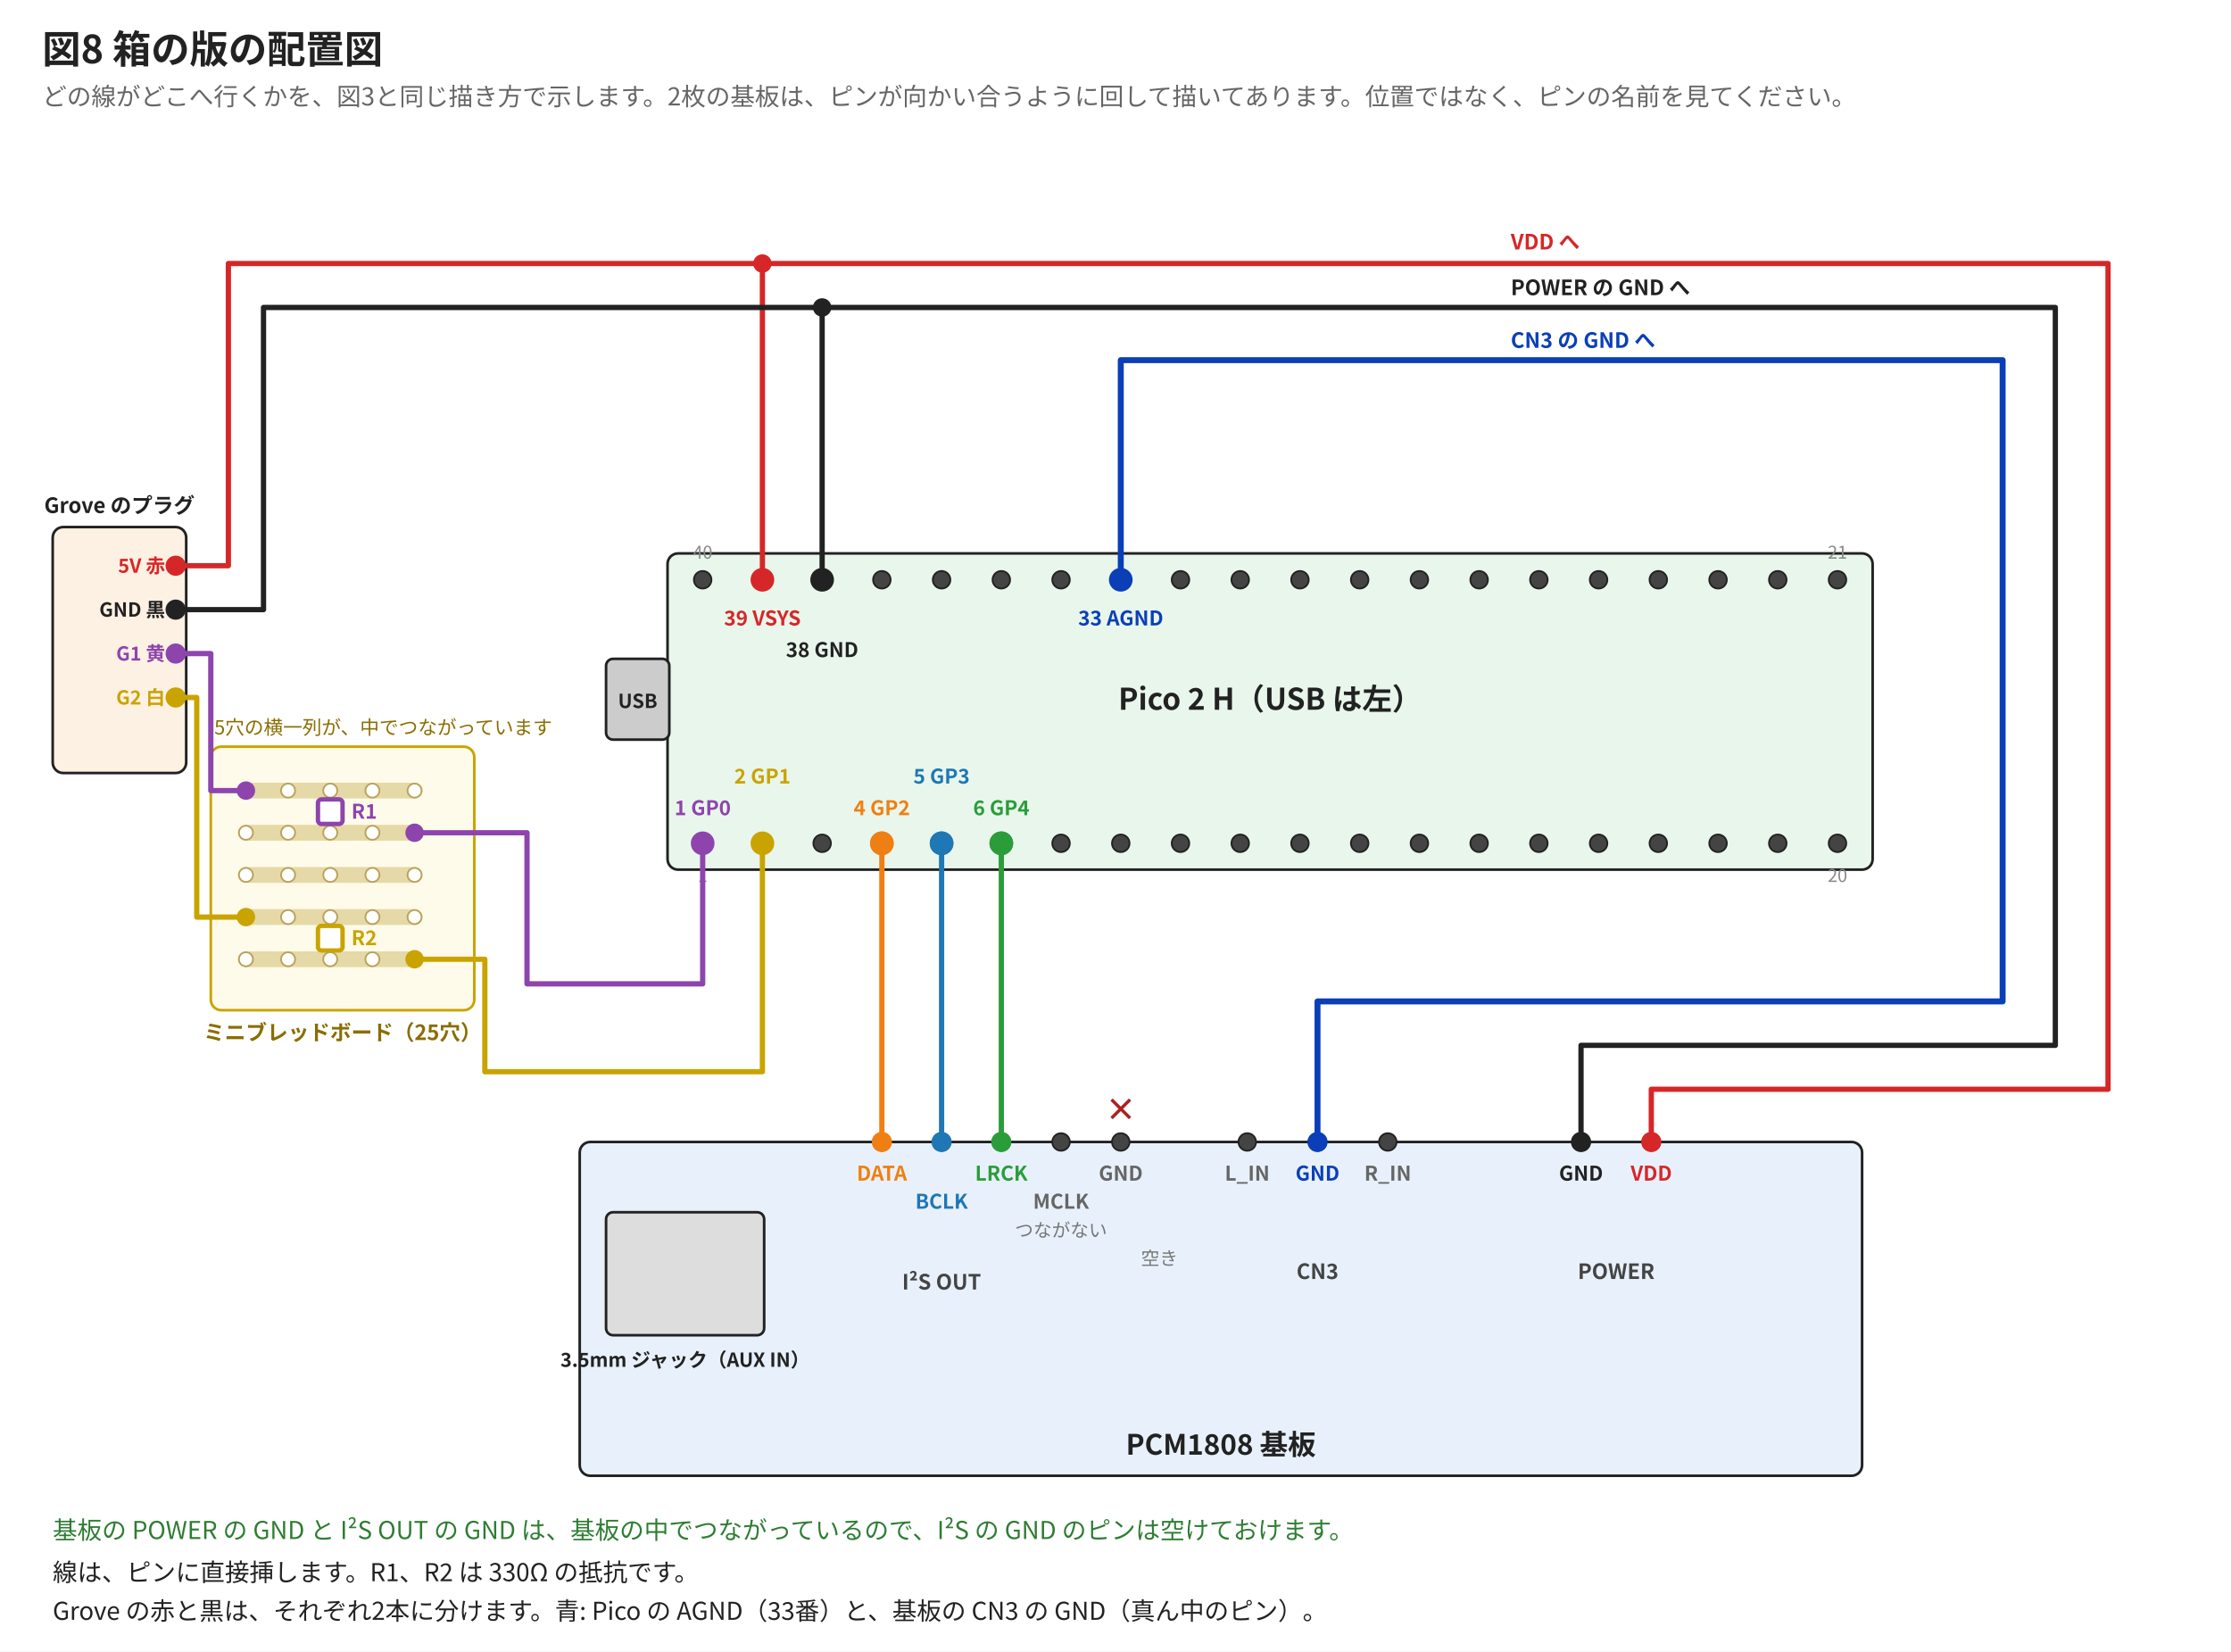
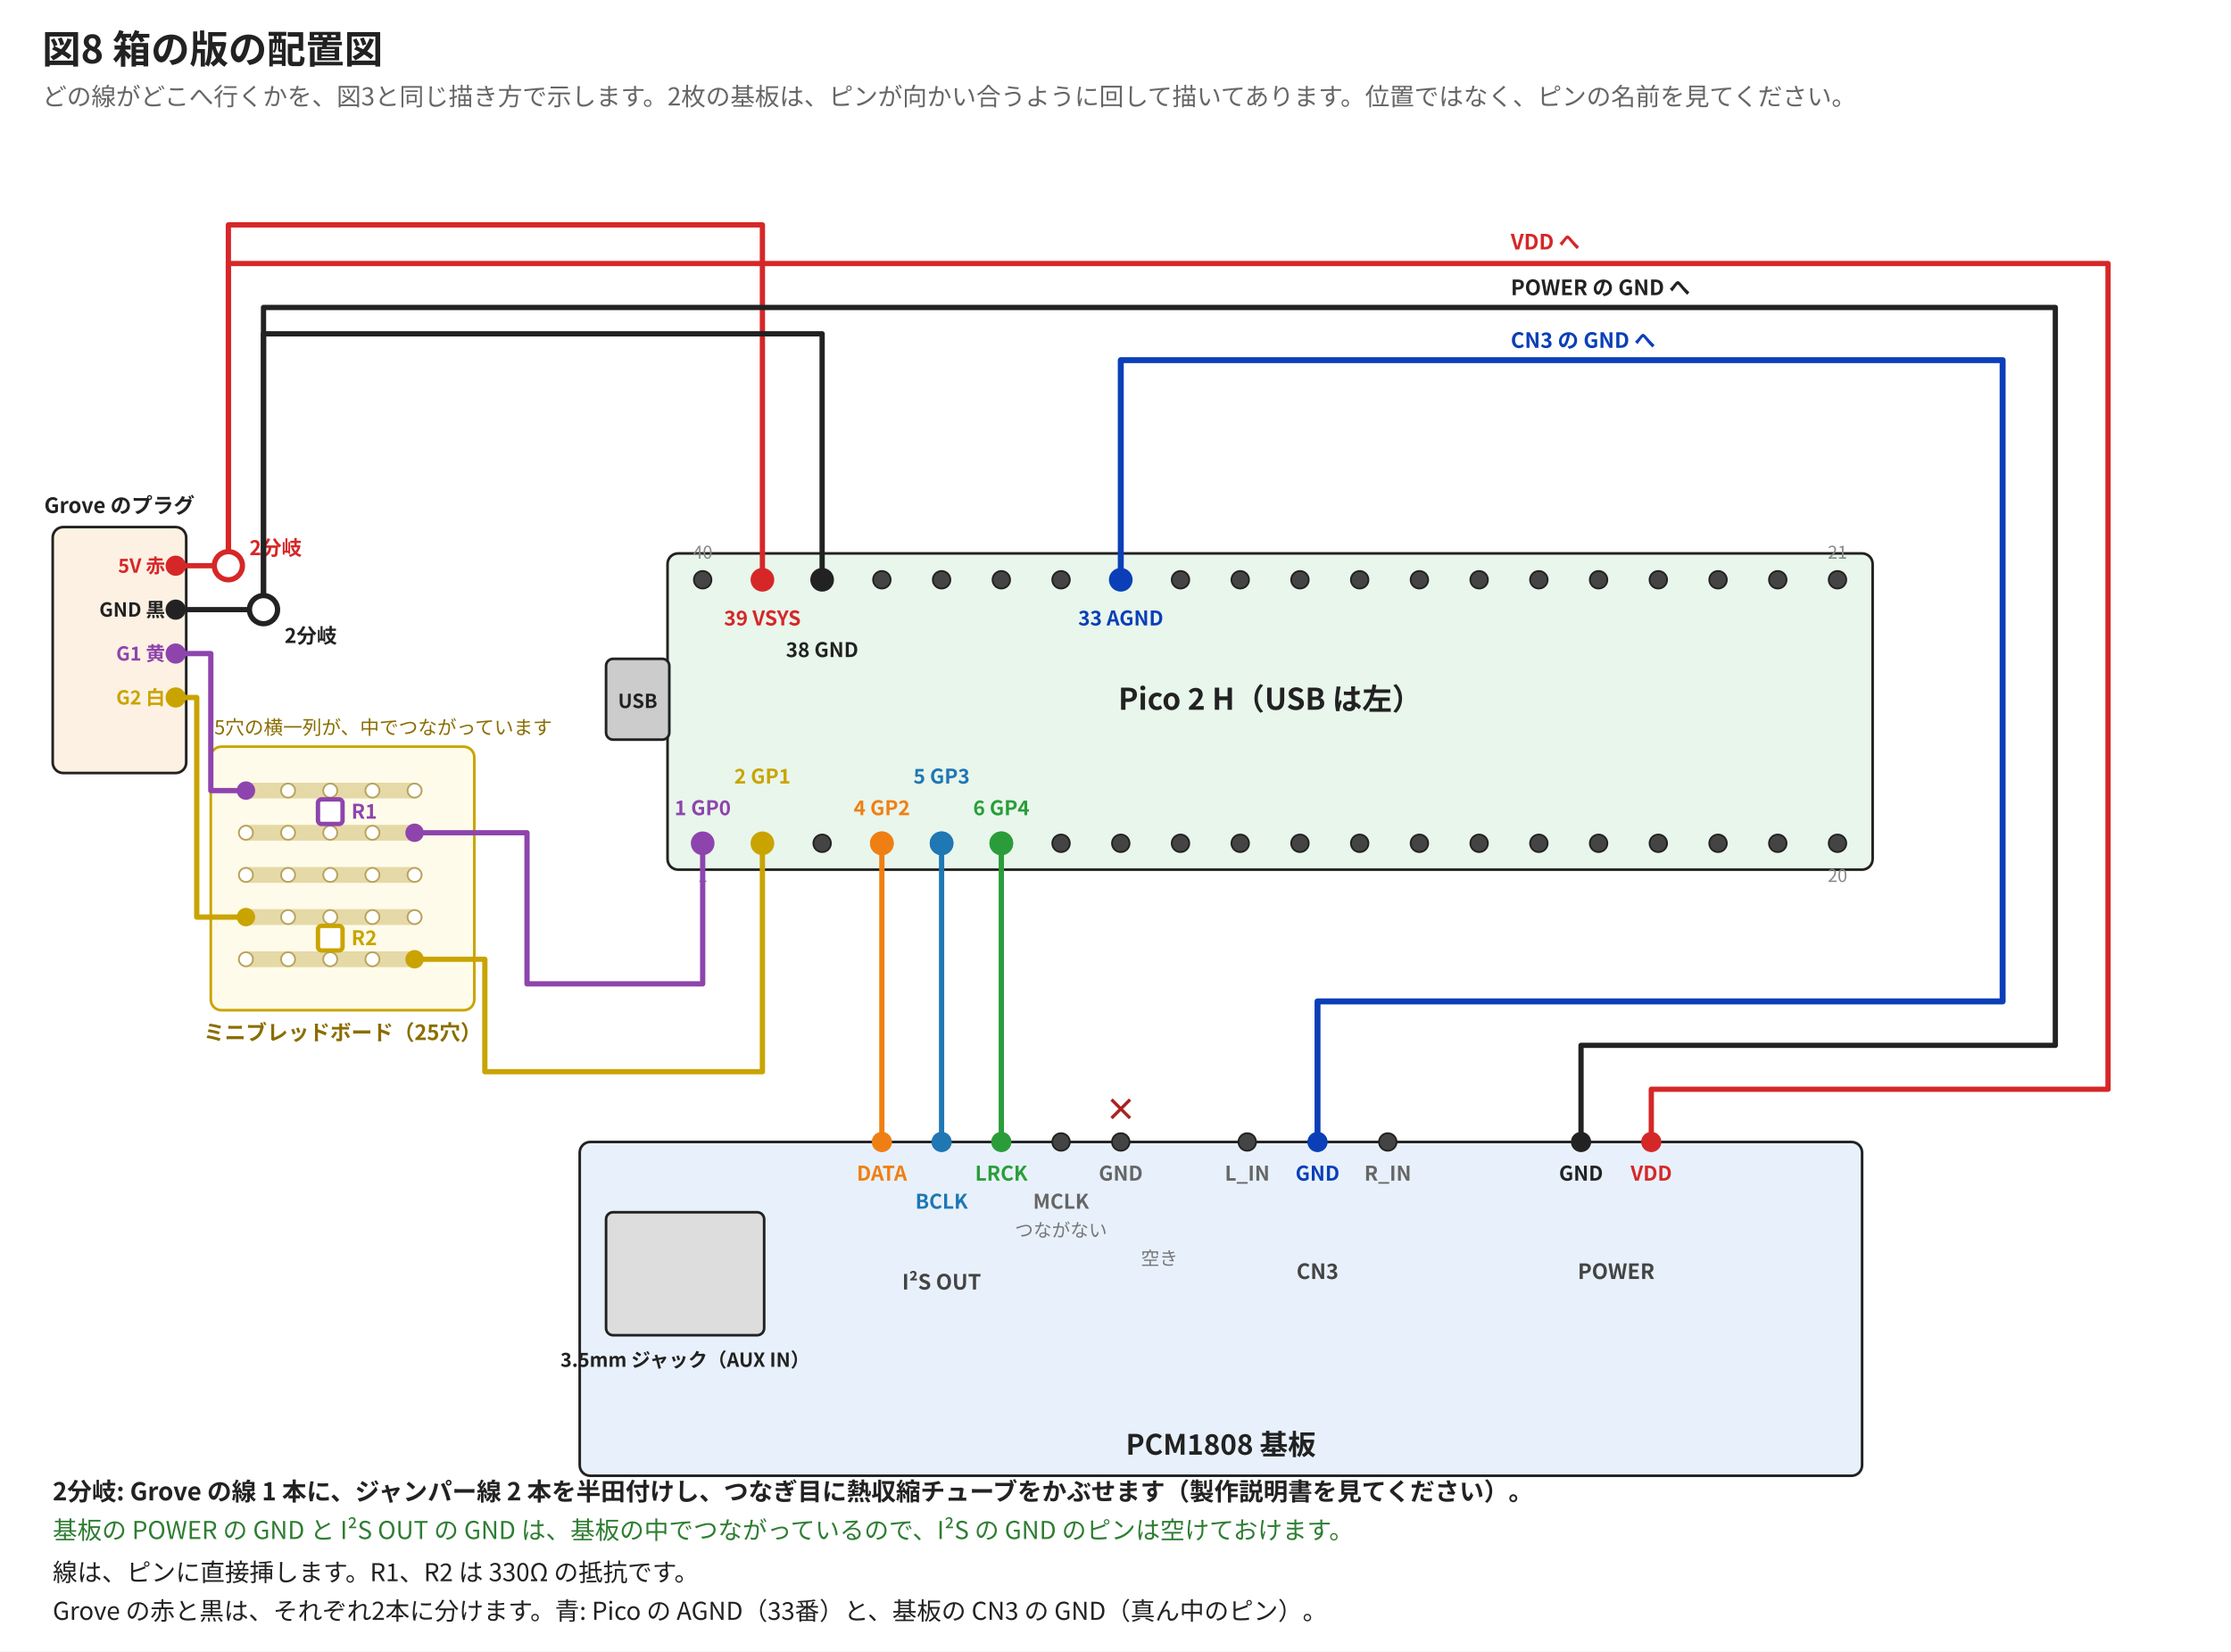
<svg xmlns="http://www.w3.org/2000/svg" viewBox="0 0 1270 940" width="1270" height="940" font-family="'Hiragino Sans','Hiragino Kaku Gothic ProN','Noto Sans CJK JP','Noto Sans JP','Yu Gothic',Meiryo,sans-serif" role="img" aria-label="図8  箱の版の配置図">
  <rect width="1270" height="940" fill="#ffffff" />
  <text x="24" y="36" font-size="22" fill="#222" text-anchor="start" font-weight="700">図8  箱の版の配置図</text>
  <text x="24" y="60" font-size="14" fill="#666" text-anchor="start" font-weight="400">どの線がどこへ行くかを、図3と同じ描き方で示します。2枚の基板は、ピンが向かい合うように回して描いてあります。位置ではなく、ピンの名前を見てください。</text>
  <rect x="380" y="315" width="686" height="180" rx="6" fill="#e9f6ec" stroke="#222" stroke-width="1.5" />
  <rect x="345" y="375" width="36" height="46" rx="4" fill="#ccc" stroke="#222" stroke-width="1.5" />
  <text x="363" y="403" font-size="11" fill="#222" text-anchor="middle" font-weight="700">USB</text>
  <text x="723" y="404" font-size="17" fill="#222" text-anchor="middle" font-weight="700">Pico 2 H（USB は左）</text>
  <circle cx="400" cy="330" r="5" fill="#444" stroke="#222" stroke-width="1" />
  <circle cx="400" cy="480" r="5" fill="#444" stroke="#222" stroke-width="1" />
  <circle cx="434" cy="330" r="5" fill="#444" stroke="#222" stroke-width="1" />
  <circle cx="434" cy="480" r="5" fill="#444" stroke="#222" stroke-width="1" />
  <circle cx="468" cy="330" r="5" fill="#444" stroke="#222" stroke-width="1" />
  <circle cx="468" cy="480" r="5" fill="#444" stroke="#222" stroke-width="1" />
  <circle cx="502" cy="330" r="5" fill="#444" stroke="#222" stroke-width="1" />
  <circle cx="502" cy="480" r="5" fill="#444" stroke="#222" stroke-width="1" />
  <circle cx="536" cy="330" r="5" fill="#444" stroke="#222" stroke-width="1" />
  <circle cx="536" cy="480" r="5" fill="#444" stroke="#222" stroke-width="1" />
  <circle cx="570" cy="330" r="5" fill="#444" stroke="#222" stroke-width="1" />
  <circle cx="570" cy="480" r="5" fill="#444" stroke="#222" stroke-width="1" />
  <circle cx="604" cy="330" r="5" fill="#444" stroke="#222" stroke-width="1" />
  <circle cx="604" cy="480" r="5" fill="#444" stroke="#222" stroke-width="1" />
  <circle cx="638" cy="330" r="5" fill="#444" stroke="#222" stroke-width="1" />
  <circle cx="638" cy="480" r="5" fill="#444" stroke="#222" stroke-width="1" />
  <circle cx="672" cy="330" r="5" fill="#444" stroke="#222" stroke-width="1" />
  <circle cx="672" cy="480" r="5" fill="#444" stroke="#222" stroke-width="1" />
  <circle cx="706" cy="330" r="5" fill="#444" stroke="#222" stroke-width="1" />
  <circle cx="706" cy="480" r="5" fill="#444" stroke="#222" stroke-width="1" />
  <circle cx="740" cy="330" r="5" fill="#444" stroke="#222" stroke-width="1" />
  <circle cx="740" cy="480" r="5" fill="#444" stroke="#222" stroke-width="1" />
  <circle cx="774" cy="330" r="5" fill="#444" stroke="#222" stroke-width="1" />
  <circle cx="774" cy="480" r="5" fill="#444" stroke="#222" stroke-width="1" />
  <circle cx="808" cy="330" r="5" fill="#444" stroke="#222" stroke-width="1" />
  <circle cx="808" cy="480" r="5" fill="#444" stroke="#222" stroke-width="1" />
  <circle cx="842" cy="330" r="5" fill="#444" stroke="#222" stroke-width="1" />
  <circle cx="842" cy="480" r="5" fill="#444" stroke="#222" stroke-width="1" />
  <circle cx="876" cy="330" r="5" fill="#444" stroke="#222" stroke-width="1" />
  <circle cx="876" cy="480" r="5" fill="#444" stroke="#222" stroke-width="1" />
  <circle cx="910" cy="330" r="5" fill="#444" stroke="#222" stroke-width="1" />
  <circle cx="910" cy="480" r="5" fill="#444" stroke="#222" stroke-width="1" />
  <circle cx="944" cy="330" r="5" fill="#444" stroke="#222" stroke-width="1" />
  <circle cx="944" cy="480" r="5" fill="#444" stroke="#222" stroke-width="1" />
  <circle cx="978" cy="330" r="5" fill="#444" stroke="#222" stroke-width="1" />
  <circle cx="978" cy="480" r="5" fill="#444" stroke="#222" stroke-width="1" />
  <circle cx="1012" cy="330" r="5" fill="#444" stroke="#222" stroke-width="1" />
  <circle cx="1012" cy="480" r="5" fill="#444" stroke="#222" stroke-width="1" />
  <circle cx="1046" cy="330" r="5" fill="#444" stroke="#222" stroke-width="1" />
  <circle cx="1046" cy="480" r="5" fill="#444" stroke="#222" stroke-width="1" />
  <circle cx="434" cy="330" r="6" fill="#d62728" stroke="#d62728" stroke-width="1.5" />
  <text x="434" y="356" font-size="11.5" fill="#d62728" text-anchor="middle" font-weight="700">39 VSYS</text>
  <circle cx="468" cy="330" r="6" fill="#222222" stroke="#222222" stroke-width="1.5" />
  <text x="468" y="374" font-size="11.5" fill="#222222" text-anchor="middle" font-weight="700">38 GND</text>
  <circle cx="638" cy="330" r="6" fill="#0b3fb8" stroke="#0b3fb8" stroke-width="1.5" />
  <text x="638" y="356" font-size="11.5" fill="#0b3fb8" text-anchor="middle" font-weight="700">33 AGND</text>
  <circle cx="400" cy="480" r="6" fill="#8e44ad" stroke="#8e44ad" stroke-width="1.5" />
  <text x="400" y="464" font-size="11.5" fill="#8e44ad" text-anchor="middle" font-weight="700">1 GP0</text>
  <circle cx="434" cy="480" r="6" fill="#c9a400" stroke="#c9a400" stroke-width="1.5" />
  <text x="434" y="446" font-size="11.5" fill="#c9a400" text-anchor="middle" font-weight="700">2 GP1</text>
  <circle cx="502" cy="480" r="6" fill="#f07f13" stroke="#f07f13" stroke-width="1.5" />
  <text x="502" y="464" font-size="11.5" fill="#f07f13" text-anchor="middle" font-weight="700">4 GP2</text>
  <circle cx="536" cy="480" r="6" fill="#1f77b4" stroke="#1f77b4" stroke-width="1.5" />
  <text x="536" y="446" font-size="11.5" fill="#1f77b4" text-anchor="middle" font-weight="700">5 GP3</text>
  <circle cx="570" cy="480" r="6" fill="#2a9d3a" stroke="#2a9d3a" stroke-width="1.5" />
  <text x="570" y="464" font-size="11.5" fill="#2a9d3a" text-anchor="middle" font-weight="700">6 GP4</text>
  <text x="400" y="318" font-size="10" fill="#888" text-anchor="middle" font-weight="400">40</text>
  <text x="1046" y="318" font-size="10" fill="#888" text-anchor="middle" font-weight="400">21</text>
  <text x="400" y="502" font-size="10" fill="#888" text-anchor="middle" font-weight="400">1</text>
  <text x="1046" y="502" font-size="10" fill="#888" text-anchor="middle" font-weight="400">20</text>
  <rect x="30" y="300" width="76" height="140" rx="6" fill="#fdf1e3" stroke="#222" stroke-width="1.5" />
  <text x="68" y="292" font-size="12" fill="#222" text-anchor="middle" font-weight="700">Grove のプラグ</text>
  <circle cx="100" cy="322" r="5" fill="#d62728" stroke="#d62728" stroke-width="1.5" />
  <text x="94" y="326" font-size="11" fill="#d62728" text-anchor="end" font-weight="700">5V 赤</text>
  <circle cx="100" cy="347" r="5" fill="#222222" stroke="#222222" stroke-width="1.5" />
  <text x="94" y="351" font-size="11" fill="#222222" text-anchor="end" font-weight="700">GND 黒</text>
  <circle cx="100" cy="372" r="5" fill="#8e44ad" stroke="#8e44ad" stroke-width="1.5" />
  <text x="94" y="376" font-size="11" fill="#8e44ad" text-anchor="end" font-weight="700">G1 黄</text>
  <circle cx="100" cy="397" r="5" fill="#c9a400" stroke="#c9a400" stroke-width="1.5" />
  <text x="94" y="401" font-size="11" fill="#c9a400" text-anchor="end" font-weight="700">G2 白</text>
  <rect x="120" y="425" width="150" height="150" rx="6" fill="#fffbea" stroke="#c9a400" stroke-width="1.5" />
  <text x="195" y="592" font-size="12" fill="#8a6d00" text-anchor="middle" font-weight="700">ミニブレッドボード（25穴）</text>
  <line x1="140" y1="450" x2="236" y2="450" stroke="#e5d9a8" stroke-width="9" stroke-linecap="round" />
  <circle cx="140" cy="450" r="4" fill="#fff" stroke="#b9a35a" stroke-width="1" />
  <circle cx="164" cy="450" r="4" fill="#fff" stroke="#b9a35a" stroke-width="1" />
  <circle cx="188" cy="450" r="4" fill="#fff" stroke="#b9a35a" stroke-width="1" />
  <circle cx="212" cy="450" r="4" fill="#fff" stroke="#b9a35a" stroke-width="1" />
  <circle cx="236" cy="450" r="4" fill="#fff" stroke="#b9a35a" stroke-width="1" />
  <line x1="140" y1="474" x2="236" y2="474" stroke="#e5d9a8" stroke-width="9" stroke-linecap="round" />
  <circle cx="140" cy="474" r="4" fill="#fff" stroke="#b9a35a" stroke-width="1" />
  <circle cx="164" cy="474" r="4" fill="#fff" stroke="#b9a35a" stroke-width="1" />
  <circle cx="188" cy="474" r="4" fill="#fff" stroke="#b9a35a" stroke-width="1" />
  <circle cx="212" cy="474" r="4" fill="#fff" stroke="#b9a35a" stroke-width="1" />
  <circle cx="236" cy="474" r="4" fill="#fff" stroke="#b9a35a" stroke-width="1" />
  <line x1="140" y1="498" x2="236" y2="498" stroke="#e5d9a8" stroke-width="9" stroke-linecap="round" />
  <circle cx="140" cy="498" r="4" fill="#fff" stroke="#b9a35a" stroke-width="1" />
  <circle cx="164" cy="498" r="4" fill="#fff" stroke="#b9a35a" stroke-width="1" />
  <circle cx="188" cy="498" r="4" fill="#fff" stroke="#b9a35a" stroke-width="1" />
  <circle cx="212" cy="498" r="4" fill="#fff" stroke="#b9a35a" stroke-width="1" />
  <circle cx="236" cy="498" r="4" fill="#fff" stroke="#b9a35a" stroke-width="1" />
  <line x1="140" y1="522" x2="236" y2="522" stroke="#e5d9a8" stroke-width="9" stroke-linecap="round" />
  <circle cx="140" cy="522" r="4" fill="#fff" stroke="#b9a35a" stroke-width="1" />
  <circle cx="164" cy="522" r="4" fill="#fff" stroke="#b9a35a" stroke-width="1" />
  <circle cx="188" cy="522" r="4" fill="#fff" stroke="#b9a35a" stroke-width="1" />
  <circle cx="212" cy="522" r="4" fill="#fff" stroke="#b9a35a" stroke-width="1" />
  <circle cx="236" cy="522" r="4" fill="#fff" stroke="#b9a35a" stroke-width="1" />
  <line x1="140" y1="546" x2="236" y2="546" stroke="#e5d9a8" stroke-width="9" stroke-linecap="round" />
  <circle cx="140" cy="546" r="4" fill="#fff" stroke="#b9a35a" stroke-width="1" />
  <circle cx="164" cy="546" r="4" fill="#fff" stroke="#b9a35a" stroke-width="1" />
  <circle cx="188" cy="546" r="4" fill="#fff" stroke="#b9a35a" stroke-width="1" />
  <circle cx="212" cy="546" r="4" fill="#fff" stroke="#b9a35a" stroke-width="1" />
  <circle cx="236" cy="546" r="4" fill="#fff" stroke="#b9a35a" stroke-width="1" />
  <text x="122" y="418" font-size="11" fill="#8a6d00" text-anchor="start" font-weight="400">5穴の横一列が、中でつながっています</text>
  <rect x="181" y="455" width="14" height="14" rx="2" fill="#fff" stroke="#8e44ad" stroke-width="2.5" />
  <text x="200" y="466.0" font-size="11.5" fill="#8e44ad" text-anchor="start" font-weight="700">R1</text>
  <rect x="181" y="527" width="14" height="14" rx="2" fill="#fff" stroke="#c9a400" stroke-width="2.5" />
  <text x="200" y="538.0" font-size="11.5" fill="#c9a400" text-anchor="start" font-weight="700">R2</text>
  <path d="M100 372 L120 372 L120 450 L140 450" fill="none" stroke="#8e44ad" stroke-width="3" stroke-linecap="round" stroke-linejoin="round" />
  <circle cx="140" cy="450" r="4.5" fill="#8e44ad" stroke="#8e44ad" stroke-width="1.5" />
  <path d="M100 397 L112 397 L112 522 L140 522" fill="none" stroke="#c9a400" stroke-width="3" stroke-linecap="round" stroke-linejoin="round" />
  <circle cx="140" cy="522" r="4.5" fill="#c9a400" stroke="#c9a400" stroke-width="1.5" />
  <path d="M236 474 L300 474 L300 560 L400 560 L400 480" fill="none" stroke="#8e44ad" stroke-width="3" stroke-linecap="round" stroke-linejoin="round" />
  <circle cx="236" cy="474" r="4.5" fill="#8e44ad" stroke="#8e44ad" stroke-width="1.5" />
  <path d="M236 546 L276 546 L276 610 L434 610 L434 480" fill="none" stroke="#c9a400" stroke-width="3" stroke-linecap="round" stroke-linejoin="round" />
  <circle cx="236" cy="546" r="4.5" fill="#c9a400" stroke="#c9a400" stroke-width="1.5" />
  <rect x="330" y="650" width="730" height="190" rx="6" fill="#e8f1fb" stroke="#222" stroke-width="1.5" />
  <text x="695" y="828" font-size="16" fill="#222" text-anchor="middle" font-weight="700">PCM1808 基板</text>
  <rect x="345" y="690" width="90" height="70" rx="4" fill="#ddd" stroke="#222" stroke-width="1.5" />
  <text x="390" y="778" font-size="11" fill="#222" text-anchor="middle" font-weight="700">3.5mm ジャック（AUX IN）</text>
  <circle cx="502" cy="650" r="5" fill="#444" stroke="#222" stroke-width="1" />
  <text x="502" y="672" font-size="11.5" fill="#f07f13" text-anchor="middle" font-weight="700">DATA</text>
  <path d="M502 480 L502 650" fill="none" stroke="#f07f13" stroke-width="3" stroke-linecap="round" stroke-linejoin="round" />
  <circle cx="502" cy="480" r="6" fill="#f07f13" stroke="#f07f13" stroke-width="1.5" />
  <circle cx="502" cy="650" r="5" fill="#f07f13" stroke="#f07f13" stroke-width="1.5" />
  <circle cx="536" cy="650" r="5" fill="#444" stroke="#222" stroke-width="1" />
  <text x="536" y="688" font-size="11.5" fill="#1f77b4" text-anchor="middle" font-weight="700">BCLK</text>
  <path d="M536 480 L536 650" fill="none" stroke="#1f77b4" stroke-width="3" stroke-linecap="round" stroke-linejoin="round" />
  <circle cx="536" cy="480" r="6" fill="#1f77b4" stroke="#1f77b4" stroke-width="1.5" />
  <circle cx="536" cy="650" r="5" fill="#1f77b4" stroke="#1f77b4" stroke-width="1.5" />
  <circle cx="570" cy="650" r="5" fill="#444" stroke="#222" stroke-width="1" />
  <text x="570" y="672" font-size="11.5" fill="#2a9d3a" text-anchor="middle" font-weight="700">LRCK</text>
  <path d="M570 480 L570 650" fill="none" stroke="#2a9d3a" stroke-width="3" stroke-linecap="round" stroke-linejoin="round" />
  <circle cx="570" cy="480" r="6" fill="#2a9d3a" stroke="#2a9d3a" stroke-width="1.5" />
  <circle cx="570" cy="650" r="5" fill="#2a9d3a" stroke="#2a9d3a" stroke-width="1.5" />
  <circle cx="604" cy="650" r="5" fill="#444" stroke="#222" stroke-width="1" />
  <text x="604" y="688" font-size="11.5" fill="#666" text-anchor="middle" font-weight="700">MCLK</text>
  <circle cx="638" cy="650" r="5" fill="#444" stroke="#222" stroke-width="1" />
  <text x="638" y="672" font-size="11.5" fill="#666" text-anchor="middle" font-weight="700">GND</text>
  <text x="604" y="704" font-size="10.5" fill="#777" text-anchor="middle" font-weight="400">つながない</text>
  <text x="660" y="720" font-size="10.5" fill="#777" text-anchor="middle" font-weight="400">空き</text>
  <text x="638" y="638" font-size="18" fill="#aa2222" text-anchor="middle" font-weight="700">×</text>
  <text x="536" y="734" font-size="12" fill="#444" text-anchor="middle" font-weight="700">I²S OUT</text>
  <circle cx="710" cy="650" r="5" fill="#444" stroke="#222" stroke-width="1" />
  <text x="710" y="672" font-size="11.5" fill="#666" text-anchor="middle" font-weight="700">L_IN</text>
  <circle cx="750" cy="650" r="5" fill="#444" stroke="#222" stroke-width="1" />
  <text x="750" y="672" font-size="11.5" fill="#0b3fb8" text-anchor="middle" font-weight="700">GND</text>
  <circle cx="790" cy="650" r="5" fill="#444" stroke="#222" stroke-width="1" />
  <text x="790" y="672" font-size="11.5" fill="#666" text-anchor="middle" font-weight="700">R_IN</text>
  <text x="750" y="728" font-size="12" fill="#444" text-anchor="middle" font-weight="700">CN3</text>
  <circle cx="900" cy="650" r="5" fill="#444" stroke="#222" stroke-width="1" />
  <text x="900" y="672" font-size="11.5" fill="#222222" text-anchor="middle" font-weight="700">GND</text>
  <circle cx="940" cy="650" r="5" fill="#444" stroke="#222" stroke-width="1" />
  <text x="940" y="672" font-size="11.5" fill="#d62728" text-anchor="middle" font-weight="700">VDD</text>
  <text x="920" y="728" font-size="12" fill="#444" text-anchor="middle" font-weight="700">POWER</text>
  <path d="M100 322 L130 322 L130 150 L1200 150 L1200 620 L940 620 L940 650" fill="none" stroke="#d62728" stroke-width="3" stroke-linecap="round" stroke-linejoin="round" />
-   <circle cx="130" cy="150" r="0.1" fill="#d62728" stroke="#d62728" stroke-width="1.5" />
-   <circle cx="434" cy="150" r="4.5" fill="#d62728" stroke="#d62728" stroke-width="1.5" />
-   <path d="M434 150 L434 330" fill="none" stroke="#d62728" stroke-width="3" stroke-linecap="round" stroke-linejoin="round" />
+   <path d="M130 322 L130 128 L434 128 L434 330" fill="none" stroke="#d62728" stroke-width="3" stroke-linecap="round" stroke-linejoin="round" />
  <circle cx="940" cy="650" r="5" fill="#d62728" stroke="#d62728" stroke-width="1.5" />
+   <circle cx="130" cy="322" r="8" fill="#fff" stroke="#d62728" stroke-width="3" />
+   <text x="142" y="316" font-size="11.5" fill="#d62728" text-anchor="start" font-weight="700">2分岐</text>
  <path d="M100 347 L150 347 L150 175 L1170 175 L1170 595 L900 595 L900 650" fill="none" stroke="#222222" stroke-width="3" stroke-linecap="round" stroke-linejoin="round" />
-   <circle cx="468" cy="175" r="4.5" fill="#222222" stroke="#222222" stroke-width="1.5" />
-   <path d="M468 175 L468 330" fill="none" stroke="#222222" stroke-width="3" stroke-linecap="round" stroke-linejoin="round" />
+   <path d="M150 347 L150 190 L468 190 L468 330" fill="none" stroke="#222222" stroke-width="3" stroke-linecap="round" stroke-linejoin="round" />
  <circle cx="900" cy="650" r="5" fill="#222222" stroke="#222222" stroke-width="1.5" />
+   <circle cx="150" cy="347" r="8" fill="#fff" stroke="#222222" stroke-width="3" />
+   <text x="162" y="366" font-size="11.5" fill="#222222" text-anchor="start" font-weight="700">2分岐</text>
  <path d="M638 330 L638 205 L1140 205 L1140 570 L750 570 L750 650" fill="none" stroke="#0b3fb8" stroke-width="3.4" stroke-linecap="round" stroke-linejoin="round" />
  <circle cx="750" cy="650" r="5" fill="#0b3fb8" stroke="#0b3fb8" stroke-width="1.5" />
  <text x="860" y="142" font-size="12" fill="#d62728" text-anchor="start" font-weight="700">VDD へ</text>
  <text x="860" y="168" font-size="12" fill="#222222" text-anchor="start" font-weight="700">POWER の GND へ</text>
  <text x="860" y="198" font-size="12" fill="#0b3fb8" text-anchor="start" font-weight="700">CN3 の GND へ</text>
+   <text x="30" y="854" font-size="14" fill="#222" text-anchor="start" font-weight="700">2分岐: Grove の線 1 本に、ジャンパー線 2 本を半田付けし、つなぎ目に熱収縮チューブをかぶせます（製作説明書を見てください）。</text>
  <text x="30" y="876" font-size="14" fill="#2e7d32" text-anchor="start" font-weight="400">基板の POWER の GND と I²S OUT の GND は、基板の中でつながっているので、I²S の GND のピンは空けておけます。</text>
  <text x="30" y="900" font-size="14" fill="#222" text-anchor="start" font-weight="400">線は、ピンに直接挿します。R1、R2 は 330Ω の抵抗です。</text>
  <text x="30" y="922" font-size="14" fill="#222" text-anchor="start" font-weight="400">Grove の赤と黒は、それぞれ2本に分けます。青: Pico の AGND（33番）と、基板の CN3 の GND（真ん中のピン）。</text>
</svg>
